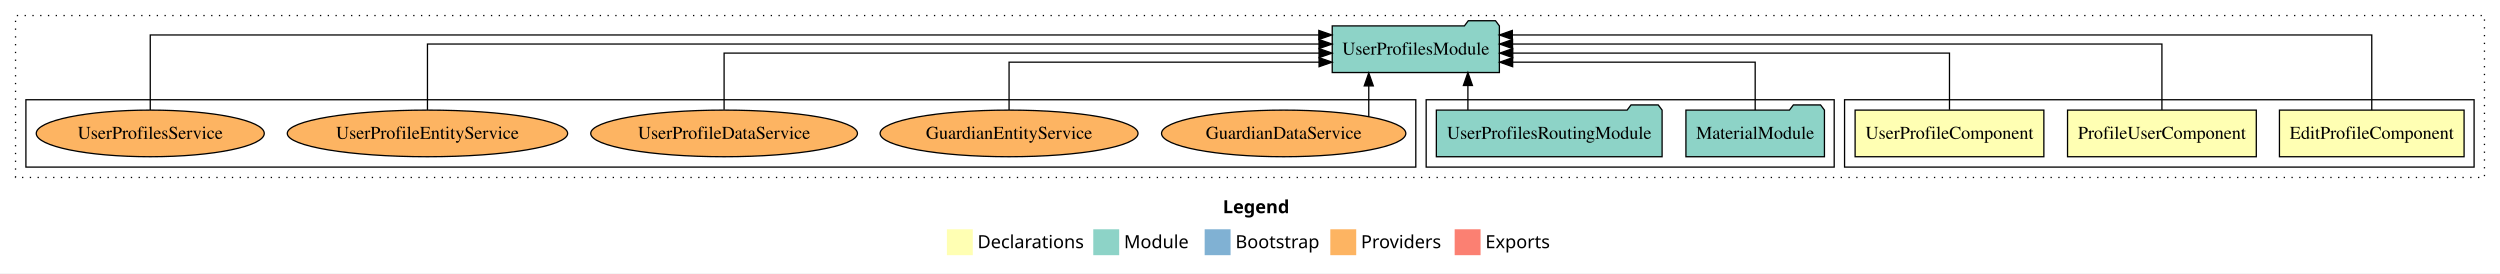
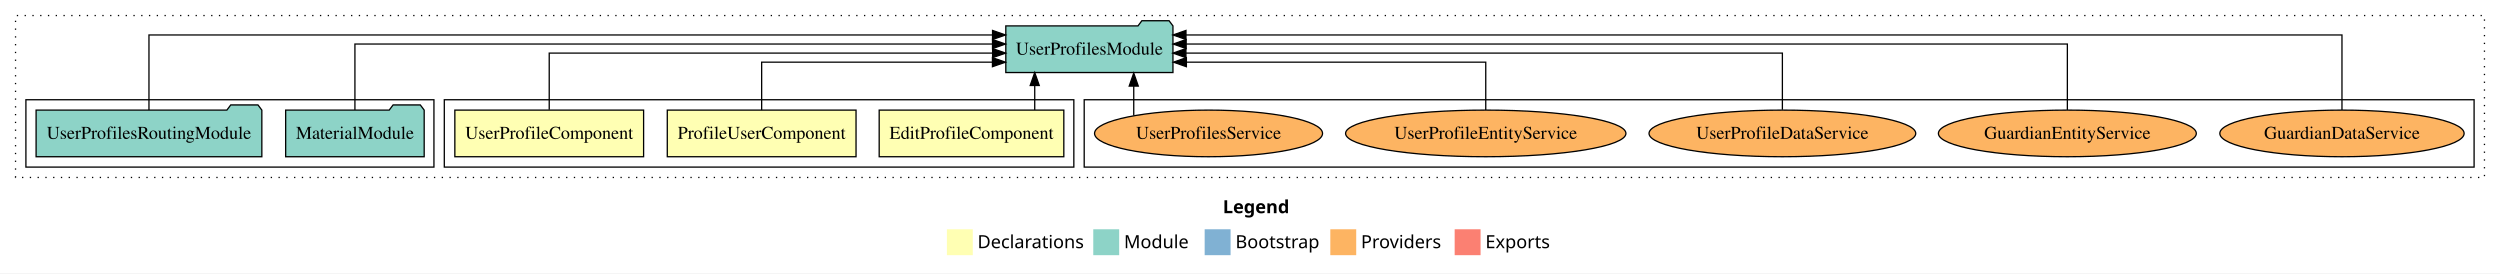
<svg xmlns="http://www.w3.org/2000/svg" width="1930pt" height="211pt" viewBox="0.00 0.00 1930.00 211.00">
  <g id="graph0" class="graph" transform="scale(1 1) rotate(0) translate(4 207)">
    <polygon fill="white" stroke="transparent" points="-4,4 -4,-207 1926,-207 1926,4 -4,4" />
    <text text-anchor="start" x="940.01" y="-42.4" font-family="sans-serif" font-weight="bold" font-size="14.00">Legend</text>
    <polygon fill="#ffffb3" stroke="transparent" points="727,-10 727,-30 747,-30 747,-10 727,-10" />
    <text text-anchor="start" x="750.63" y="-15.4" font-family="sans-serif" font-size="14.00">  Declarations</text>
    <polygon fill="#8dd3c7" stroke="transparent" points="840,-10 840,-30 860,-30 860,-10 840,-10" />
    <text text-anchor="start" x="863.73" y="-15.4" font-family="sans-serif" font-size="14.00">  Module</text>
    <polygon fill="#80b1d3" stroke="transparent" points="926,-10 926,-30 946,-30 946,-10 926,-10" />
    <text text-anchor="start" x="949.78" y="-15.4" font-family="sans-serif" font-size="14.00">  Bootstrap</text>
    <polygon fill="#fdb462" stroke="transparent" points="1023,-10 1023,-30 1043,-30 1043,-10 1023,-10" />
    <text text-anchor="start" x="1046.67" y="-15.4" font-family="sans-serif" font-size="14.00">  Providers</text>
    <polygon fill="#fb8072" stroke="transparent" points="1119,-10 1119,-30 1139,-30 1139,-10 1119,-10" />
    <text text-anchor="start" x="1142.73" y="-15.4" font-family="sans-serif" font-size="14.00">  Exports</text>
    <g id="clust1" class="cluster">
      <polygon fill="none" stroke="black" stroke-dasharray="1,5" points="8,-70 8,-195 1914,-195 1914,-70 8,-70" />
    </g>
+     <g id="clust9" class="cluster">
+       <polygon fill="none" stroke="black" points="833,-78 833,-130 1906,-130 1906,-78 833,-78" />
+     </g>
    <g id="clust2" class="cluster">
-       <polygon fill="none" stroke="black" points="1420,-78 1420,-130 1906,-130 1906,-78 1420,-78" />
+       <polygon fill="none" stroke="black" points="339,-78 339,-130 825,-130 825,-78 339,-78" />
    </g>
    <g id="clust6" class="cluster">
-       <polygon fill="none" stroke="black" points="1097,-78 1097,-130 1412,-130 1412,-78 1097,-78" />
-     </g>
-     <g id="clust9" class="cluster">
-       <polygon fill="none" stroke="black" points="16,-78 16,-130 1089,-130 1089,-78 16,-78" />
+       <polygon fill="none" stroke="black" points="16,-78 16,-130 331,-130 331,-78 16,-78" />
    </g>
    <g id="node1" class="node">
-       <polygon fill="#ffffb3" stroke="black" points="1898.27,-122 1755.73,-122 1755.73,-86 1898.27,-86 1898.27,-122" />
-       <text text-anchor="middle" x="1827" y="-99.8" font-family="Times,serif" font-size="14.00">EditProfileComponent</text>
+       <polygon fill="#ffffb3" stroke="black" points="817.27,-122 674.73,-122 674.73,-86 817.27,-86 817.27,-122" />
+       <text text-anchor="middle" x="746" y="-99.8" font-family="Times,serif" font-size="14.00">EditProfileComponent</text>
    </g>
    <g id="node4" class="node">
-       <polygon fill="#8dd3c7" stroke="black" points="1153.52,-187 1150.52,-191 1129.52,-191 1126.52,-187 1024.48,-187 1024.48,-151 1153.52,-151 1153.52,-187" />
-       <text text-anchor="middle" x="1089" y="-164.8" font-family="Times,serif" font-size="14.00">UserProfilesModule</text>
+       <polygon fill="#8dd3c7" stroke="black" points="901.52,-187 898.52,-191 877.52,-191 874.52,-187 772.48,-187 772.48,-151 901.52,-151 901.52,-187" />
+       <text text-anchor="middle" x="837" y="-164.8" font-family="Times,serif" font-size="14.00">UserProfilesModule</text>
    </g>
    <g id="edge1" class="edge">
-       <path fill="none" stroke="black" d="M1827,-122.01C1827,-144.49 1827,-180 1827,-180 1827,-180 1163.52,-180 1163.52,-180" />
-       <polygon fill="black" stroke="black" points="1163.52,-176.5 1153.52,-180 1163.52,-183.5 1163.52,-176.5" />
+       <path fill="none" stroke="black" d="M794.81,-122.11C794.81,-122.11 794.81,-140.99 794.81,-140.99" />
+       <polygon fill="black" stroke="black" points="791.31,-140.99 794.81,-150.99 798.31,-140.99 791.31,-140.99" />
    </g>
    <g id="node2" class="node">
-       <polygon fill="#ffffb3" stroke="black" points="1737.86,-122 1592.14,-122 1592.14,-86 1737.86,-86 1737.86,-122" />
-       <text text-anchor="middle" x="1665" y="-99.8" font-family="Times,serif" font-size="14.00">ProfileUserComponent</text>
+       <polygon fill="#ffffb3" stroke="black" points="656.86,-122 511.14,-122 511.14,-86 656.86,-86 656.86,-122" />
+       <text text-anchor="middle" x="584" y="-99.8" font-family="Times,serif" font-size="14.00">ProfileUserComponent</text>
    </g>
    <g id="edge2" class="edge">
-       <path fill="none" stroke="black" d="M1665,-122.13C1665,-142.57 1665,-173 1665,-173 1665,-173 1163.68,-173 1163.68,-173" />
-       <polygon fill="black" stroke="black" points="1163.68,-169.5 1153.68,-173 1163.68,-176.5 1163.68,-169.5" />
+       <path fill="none" stroke="black" d="M584,-122.01C584,-138.05 584,-159 584,-159 584,-159 762.17,-159 762.17,-159" />
+       <polygon fill="black" stroke="black" points="762.17,-162.5 772.17,-159 762.17,-155.5 762.17,-162.5" />
    </g>
    <g id="node3" class="node">
-       <polygon fill="#ffffb3" stroke="black" points="1573.86,-122 1428.14,-122 1428.14,-86 1573.86,-86 1573.86,-122" />
-       <text text-anchor="middle" x="1501" y="-99.8" font-family="Times,serif" font-size="14.00">UserProfileComponent</text>
+       <polygon fill="#ffffb3" stroke="black" points="492.86,-122 347.14,-122 347.14,-86 492.86,-86 492.86,-122" />
+       <text text-anchor="middle" x="420" y="-99.8" font-family="Times,serif" font-size="14.00">UserProfileComponent</text>
    </g>
    <g id="edge3" class="edge">
-       <path fill="none" stroke="black" d="M1501,-122.27C1501,-140.56 1501,-166 1501,-166 1501,-166 1163.83,-166 1163.83,-166" />
-       <polygon fill="black" stroke="black" points="1163.83,-162.5 1153.83,-166 1163.83,-169.5 1163.83,-162.5" />
+       <path fill="none" stroke="black" d="M420,-122.27C420,-140.56 420,-166 420,-166 420,-166 762.3,-166 762.3,-166" />
+       <polygon fill="black" stroke="black" points="762.3,-169.5 772.3,-166 762.3,-162.5 762.3,-169.5" />
    </g>
    <g id="node5" class="node">
-       <polygon fill="#8dd3c7" stroke="black" points="1404.47,-122 1401.47,-126 1380.47,-126 1377.47,-122 1297.53,-122 1297.53,-86 1404.47,-86 1404.47,-122" />
-       <text text-anchor="middle" x="1351" y="-99.8" font-family="Times,serif" font-size="14.00">MaterialModule</text>
+       <polygon fill="#8dd3c7" stroke="black" points="323.47,-122 320.47,-126 299.47,-126 296.47,-122 216.53,-122 216.53,-86 323.47,-86 323.47,-122" />
+       <text text-anchor="middle" x="270" y="-99.8" font-family="Times,serif" font-size="14.00">MaterialModule</text>
    </g>
    <g id="edge4" class="edge">
-       <path fill="none" stroke="black" d="M1351,-122.01C1351,-138.05 1351,-159 1351,-159 1351,-159 1163.76,-159 1163.76,-159" />
-       <polygon fill="black" stroke="black" points="1163.76,-155.5 1153.76,-159 1163.76,-162.5 1163.76,-155.5" />
+       <path fill="none" stroke="black" d="M270,-122.13C270,-142.57 270,-173 270,-173 270,-173 762.23,-173 762.23,-173" />
+       <polygon fill="black" stroke="black" points="762.23,-176.5 772.23,-173 762.23,-169.5 762.23,-176.5" />
    </g>
    <g id="node6" class="node">
-       <polygon fill="#8dd3c7" stroke="black" points="1279.14,-122 1276.14,-126 1255.14,-126 1252.14,-122 1104.86,-122 1104.86,-86 1279.14,-86 1279.14,-122" />
-       <text text-anchor="middle" x="1192" y="-99.8" font-family="Times,serif" font-size="14.00">UserProfilesRoutingModule</text>
+       <polygon fill="#8dd3c7" stroke="black" points="198.14,-122 195.14,-126 174.14,-126 171.14,-122 23.86,-122 23.86,-86 198.14,-86 198.14,-122" />
+       <text text-anchor="middle" x="111" y="-99.8" font-family="Times,serif" font-size="14.00">UserProfilesRoutingModule</text>
    </g>
    <g id="edge5" class="edge">
-       <path fill="none" stroke="black" d="M1129.22,-122.11C1129.22,-122.11 1129.22,-140.99 1129.22,-140.99" />
-       <polygon fill="black" stroke="black" points="1125.72,-140.99 1129.22,-150.99 1132.72,-140.99 1125.72,-140.99" />
+       <path fill="none" stroke="black" d="M111,-122.01C111,-144.49 111,-180 111,-180 111,-180 762.25,-180 762.25,-180" />
+       <polygon fill="black" stroke="black" points="762.25,-183.5 772.25,-180 762.25,-176.5 762.25,-183.5" />
    </g>
    <g id="node7" class="node">
-       <ellipse fill="#fdb462" stroke="black" cx="987" cy="-104" rx="94.3" ry="18" />
-       <text text-anchor="middle" x="987" y="-99.8" font-family="Times,serif" font-size="14.00">GuardianDataService</text>
+       <ellipse fill="#fdb462" stroke="black" cx="1804" cy="-104" rx="94.3" ry="18" />
+       <text text-anchor="middle" x="1804" y="-99.8" font-family="Times,serif" font-size="14.00">GuardianDataService</text>
    </g>
    <g id="edge6" class="edge">
-       <path fill="none" stroke="black" d="M1052.69,-117.15C1052.69,-117.15 1052.69,-140.69 1052.69,-140.69" />
-       <polygon fill="black" stroke="black" points="1049.19,-140.69 1052.69,-150.69 1056.19,-140.69 1049.19,-140.69" />
+       <path fill="none" stroke="black" d="M1804,-122.01C1804,-144.49 1804,-180 1804,-180 1804,-180 911.57,-180 911.57,-180" />
+       <polygon fill="black" stroke="black" points="911.57,-176.5 901.57,-180 911.57,-183.5 911.57,-176.5" />
    </g>
    <g id="node8" class="node">
-       <ellipse fill="#fdb462" stroke="black" cx="775" cy="-104" rx="99.56" ry="18" />
-       <text text-anchor="middle" x="775" y="-99.8" font-family="Times,serif" font-size="14.00">GuardianEntityService</text>
+       <ellipse fill="#fdb462" stroke="black" cx="1592" cy="-104" rx="99.56" ry="18" />
+       <text text-anchor="middle" x="1592" y="-99.8" font-family="Times,serif" font-size="14.00">GuardianEntityService</text>
    </g>
    <g id="edge7" class="edge">
-       <path fill="none" stroke="black" d="M775,-122.01C775,-138.05 775,-159 775,-159 775,-159 1014.32,-159 1014.32,-159" />
-       <polygon fill="black" stroke="black" points="1014.32,-162.5 1024.32,-159 1014.32,-155.5 1014.32,-162.5" />
+       <path fill="none" stroke="black" d="M1592,-122.13C1592,-142.57 1592,-173 1592,-173 1592,-173 911.7,-173 911.7,-173" />
+       <polygon fill="black" stroke="black" points="911.7,-169.5 901.7,-173 911.7,-176.5 911.7,-169.5" />
    </g>
    <g id="node9" class="node">
-       <ellipse fill="#fdb462" stroke="black" cx="555" cy="-104" rx="102.96" ry="18" />
-       <text text-anchor="middle" x="555" y="-99.8" font-family="Times,serif" font-size="14.00">UserProfileDataService</text>
+       <ellipse fill="#fdb462" stroke="black" cx="1372" cy="-104" rx="102.96" ry="18" />
+       <text text-anchor="middle" x="1372" y="-99.8" font-family="Times,serif" font-size="14.00">UserProfileDataService</text>
    </g>
    <g id="edge8" class="edge">
-       <path fill="none" stroke="black" d="M555,-122.27C555,-140.56 555,-166 555,-166 555,-166 1014.32,-166 1014.32,-166" />
-       <polygon fill="black" stroke="black" points="1014.32,-169.5 1024.32,-166 1014.32,-162.5 1014.32,-169.5" />
+       <path fill="none" stroke="black" d="M1372,-122.27C1372,-140.56 1372,-166 1372,-166 1372,-166 911.53,-166 911.53,-166" />
+       <polygon fill="black" stroke="black" points="911.53,-162.5 901.53,-166 911.53,-169.5 911.53,-162.5" />
    </g>
    <g id="node10" class="node">
-       <ellipse fill="#fdb462" stroke="black" cx="326" cy="-104" rx="108.22" ry="18" />
-       <text text-anchor="middle" x="326" y="-99.8" font-family="Times,serif" font-size="14.00">UserProfileEntityService</text>
+       <ellipse fill="#fdb462" stroke="black" cx="1143" cy="-104" rx="108.22" ry="18" />
+       <text text-anchor="middle" x="1143" y="-99.8" font-family="Times,serif" font-size="14.00">UserProfileEntityService</text>
    </g>
    <g id="edge9" class="edge">
-       <path fill="none" stroke="black" d="M326,-122.13C326,-142.57 326,-173 326,-173 326,-173 1014.28,-173 1014.28,-173" />
-       <polygon fill="black" stroke="black" points="1014.28,-176.5 1024.28,-173 1014.28,-169.5 1014.28,-176.5" />
+       <path fill="none" stroke="black" d="M1143,-122.01C1143,-138.05 1143,-159 1143,-159 1143,-159 911.89,-159 911.89,-159" />
+       <polygon fill="black" stroke="black" points="911.89,-155.5 901.89,-159 911.89,-162.5 911.89,-155.5" />
    </g>
    <g id="node11" class="node">
-       <ellipse fill="#fdb462" stroke="black" cx="112" cy="-104" rx="88.01" ry="18" />
-       <text text-anchor="middle" x="112" y="-99.8" font-family="Times,serif" font-size="14.00">UserProfilesService</text>
+       <ellipse fill="#fdb462" stroke="black" cx="929" cy="-104" rx="88.01" ry="18" />
+       <text text-anchor="middle" x="929" y="-99.8" font-family="Times,serif" font-size="14.00">UserProfilesService</text>
    </g>
    <g id="edge10" class="edge">
-       <path fill="none" stroke="black" d="M112,-122.01C112,-144.49 112,-180 112,-180 112,-180 1014.14,-180 1014.14,-180" />
-       <polygon fill="black" stroke="black" points="1014.14,-183.5 1024.14,-180 1014.14,-176.5 1014.14,-183.5" />
+       <path fill="none" stroke="black" d="M871.25,-117.78C871.25,-117.78 871.25,-140.55 871.25,-140.55" />
+       <polygon fill="black" stroke="black" points="867.75,-140.55 871.25,-150.55 874.75,-140.55 867.75,-140.55" />
    </g>
  </g>
</svg>
